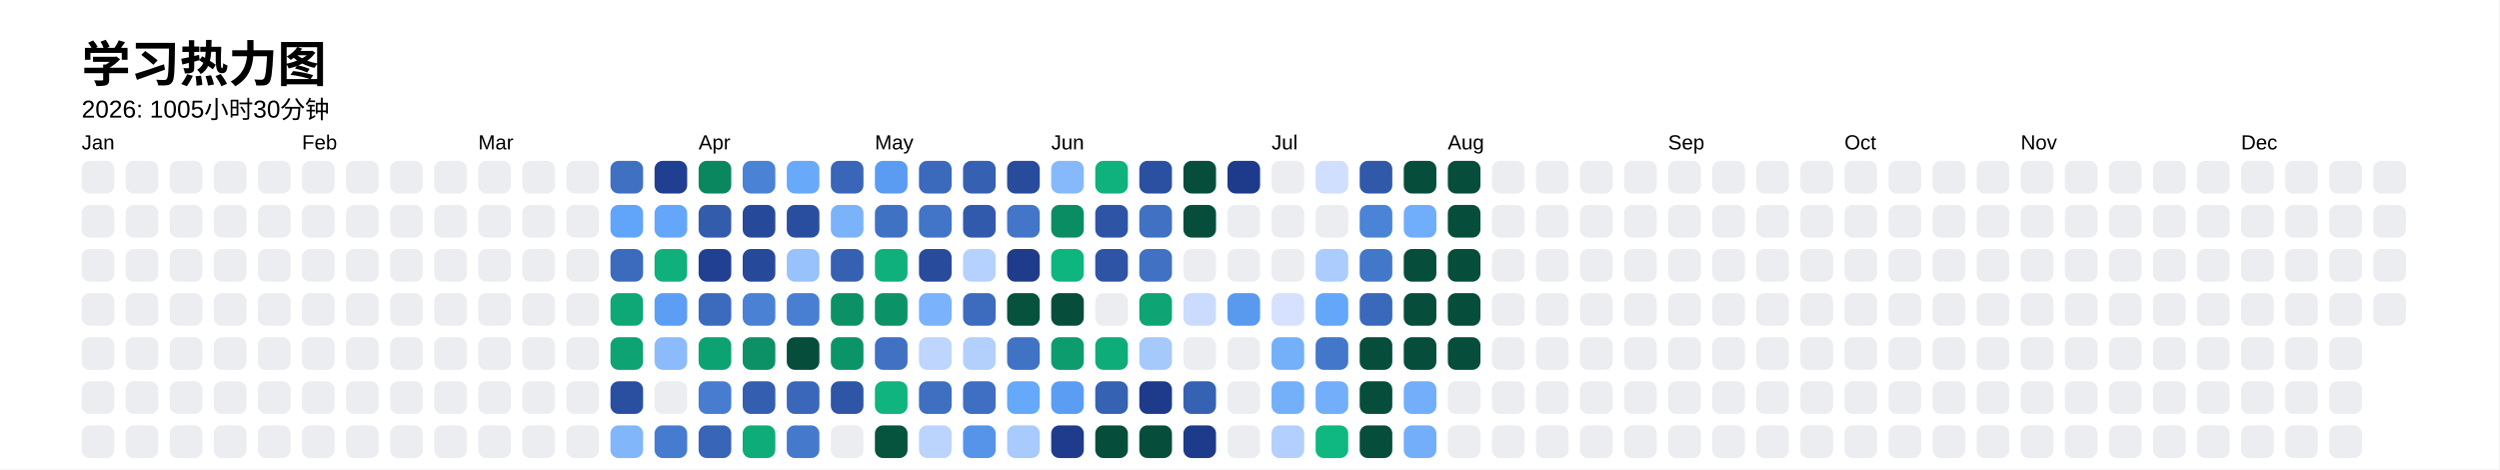
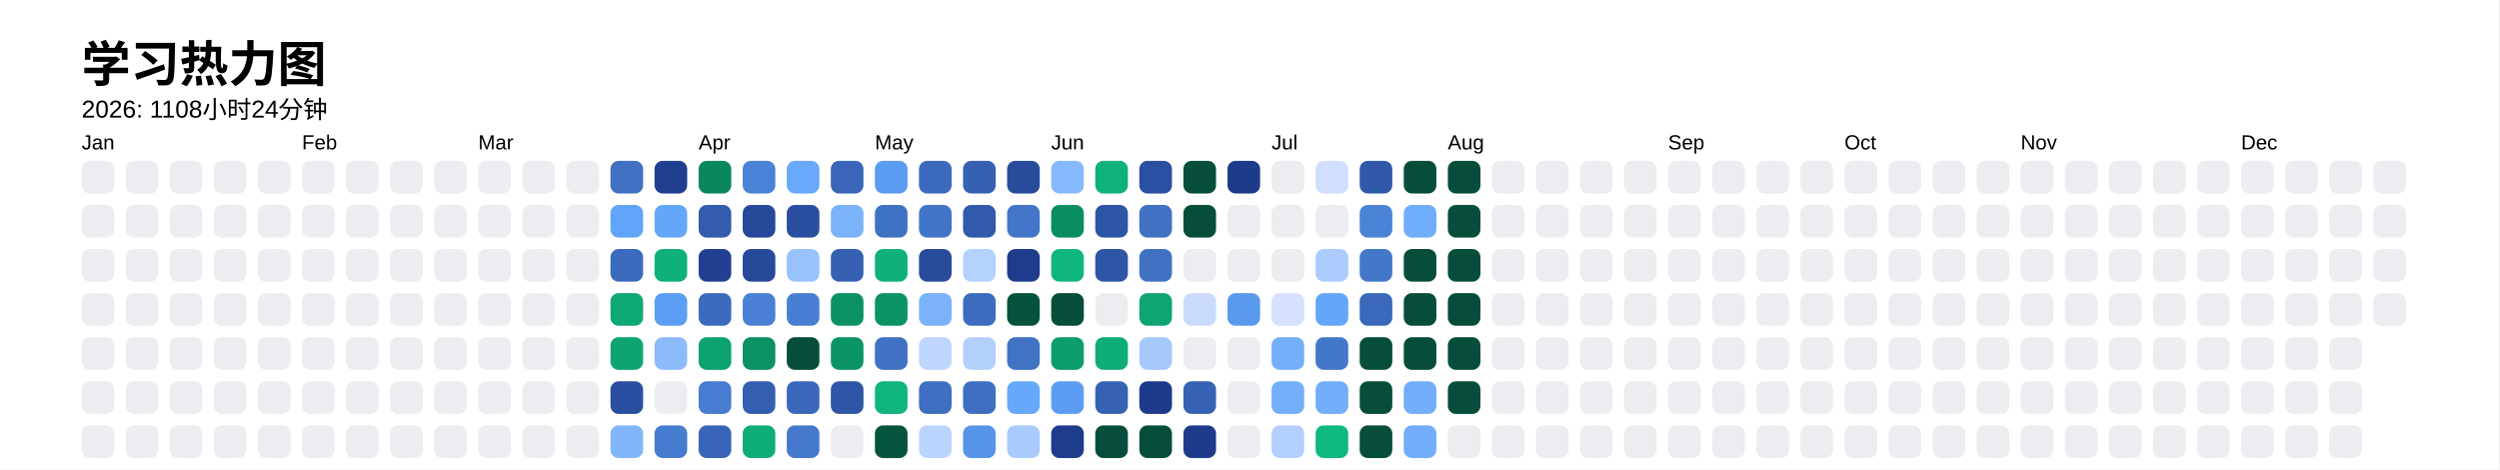
<svg xmlns="http://www.w3.org/2000/svg" style="background-color:white;" baseProfile="full" height="57.5mm" version="1.1" viewBox="0,0,306.2,57.5" width="306.2mm">
  <defs />
  <rect fill="#FFFFFF" height="57.5" width="306.2" x="0" y="0" />
  <text fill="#000000" style="font-size:6px; font-family:Arial; font-weight:bold;" x="10" y="10">学习热力图</text>
-   <text fill="#000000" style="font-size:3px; font-family:Arial;" x="10" y="14.4">2026: 1005小时30分钟</text>
+   <text fill="#000000" style="font-size:3px; font-family:Arial;" x="10" y="14.4">2026: 1108小时24分钟</text>
  <text fill="#000000" style="font-size:2.5px; font-family:Arial" x="10" y="18.3">Jan</text>
  <rect fill="#ebedf0" height="4" rx="1" ry="1" width="4" x="10" y="19.7" />
  <rect fill="#ebedf0" height="4" rx="1" ry="1" width="4" x="10" y="25.1" />
  <rect fill="#ebedf0" height="4" rx="1" ry="1" width="4" x="10" y="30.5" />
  <rect fill="#ebedf0" height="4" rx="1" ry="1" width="4" x="10" y="35.9" />
  <rect fill="#ebedf0" height="4" rx="1" ry="1" width="4" x="10" y="41.3" />
  <rect fill="#ebedf0" height="4" rx="1" ry="1" width="4" x="10" y="46.7" />
  <rect fill="#ebedf0" height="4" rx="1" ry="1" width="4" x="10" y="52.1" />
  <rect fill="#ebedf0" height="4" rx="1" ry="1" width="4" x="15.4" y="19.7" />
  <rect fill="#ebedf0" height="4" rx="1" ry="1" width="4" x="15.4" y="25.1" />
  <rect fill="#ebedf0" height="4" rx="1" ry="1" width="4" x="15.4" y="30.5" />
  <rect fill="#ebedf0" height="4" rx="1" ry="1" width="4" x="15.4" y="35.9" />
  <rect fill="#ebedf0" height="4" rx="1" ry="1" width="4" x="15.4" y="41.3" />
  <rect fill="#ebedf0" height="4" rx="1" ry="1" width="4" x="15.4" y="46.7" />
  <rect fill="#ebedf0" height="4" rx="1" ry="1" width="4" x="15.4" y="52.1" />
  <rect fill="#ebedf0" height="4" rx="1" ry="1" width="4" x="20.8" y="19.7" />
  <rect fill="#ebedf0" height="4" rx="1" ry="1" width="4" x="20.8" y="25.1" />
  <rect fill="#ebedf0" height="4" rx="1" ry="1" width="4" x="20.8" y="30.5" />
  <rect fill="#ebedf0" height="4" rx="1" ry="1" width="4" x="20.8" y="35.9" />
  <rect fill="#ebedf0" height="4" rx="1" ry="1" width="4" x="20.8" y="41.3" />
  <rect fill="#ebedf0" height="4" rx="1" ry="1" width="4" x="20.8" y="46.7" />
  <rect fill="#ebedf0" height="4" rx="1" ry="1" width="4" x="20.8" y="52.1" />
  <rect fill="#ebedf0" height="4" rx="1" ry="1" width="4" x="26.2" y="19.7" />
  <rect fill="#ebedf0" height="4" rx="1" ry="1" width="4" x="26.2" y="25.1" />
  <rect fill="#ebedf0" height="4" rx="1" ry="1" width="4" x="26.2" y="30.5" />
  <rect fill="#ebedf0" height="4" rx="1" ry="1" width="4" x="26.2" y="35.9" />
  <rect fill="#ebedf0" height="4" rx="1" ry="1" width="4" x="26.2" y="41.3" />
  <rect fill="#ebedf0" height="4" rx="1" ry="1" width="4" x="26.2" y="46.7" />
  <rect fill="#ebedf0" height="4" rx="1" ry="1" width="4" x="26.2" y="52.1" />
  <rect fill="#ebedf0" height="4" rx="1" ry="1" width="4" x="31.6" y="19.7" />
  <rect fill="#ebedf0" height="4" rx="1" ry="1" width="4" x="31.6" y="25.1" />
  <rect fill="#ebedf0" height="4" rx="1" ry="1" width="4" x="31.6" y="30.5" />
  <rect fill="#ebedf0" height="4" rx="1" ry="1" width="4" x="31.6" y="35.9" />
  <rect fill="#ebedf0" height="4" rx="1" ry="1" width="4" x="31.6" y="41.3" />
  <rect fill="#ebedf0" height="4" rx="1" ry="1" width="4" x="31.6" y="46.7" />
  <rect fill="#ebedf0" height="4" rx="1" ry="1" width="4" x="31.6" y="52.1" />
  <text fill="#000000" style="font-size:2.5px; font-family:Arial" x="37.0" y="18.3">Feb</text>
  <rect fill="#ebedf0" height="4" rx="1" ry="1" width="4" x="37.0" y="19.7" />
  <rect fill="#ebedf0" height="4" rx="1" ry="1" width="4" x="37.0" y="25.1" />
  <rect fill="#ebedf0" height="4" rx="1" ry="1" width="4" x="37.0" y="30.5" />
  <rect fill="#ebedf0" height="4" rx="1" ry="1" width="4" x="37.0" y="35.9" />
  <rect fill="#ebedf0" height="4" rx="1" ry="1" width="4" x="37.0" y="41.3" />
  <rect fill="#ebedf0" height="4" rx="1" ry="1" width="4" x="37.0" y="46.7" />
  <rect fill="#ebedf0" height="4" rx="1" ry="1" width="4" x="37.0" y="52.1" />
  <rect fill="#ebedf0" height="4" rx="1" ry="1" width="4" x="42.4" y="19.7" />
  <rect fill="#ebedf0" height="4" rx="1" ry="1" width="4" x="42.4" y="25.1" />
  <rect fill="#ebedf0" height="4" rx="1" ry="1" width="4" x="42.4" y="30.5" />
  <rect fill="#ebedf0" height="4" rx="1" ry="1" width="4" x="42.4" y="35.9" />
  <rect fill="#ebedf0" height="4" rx="1" ry="1" width="4" x="42.4" y="41.3" />
  <rect fill="#ebedf0" height="4" rx="1" ry="1" width="4" x="42.4" y="46.7" />
  <rect fill="#ebedf0" height="4" rx="1" ry="1" width="4" x="42.4" y="52.1" />
  <rect fill="#ebedf0" height="4" rx="1" ry="1" width="4" x="47.8" y="19.7" />
  <rect fill="#ebedf0" height="4" rx="1" ry="1" width="4" x="47.8" y="25.1" />
  <rect fill="#ebedf0" height="4" rx="1" ry="1" width="4" x="47.8" y="30.5" />
  <rect fill="#ebedf0" height="4" rx="1" ry="1" width="4" x="47.8" y="35.9" />
  <rect fill="#ebedf0" height="4" rx="1" ry="1" width="4" x="47.8" y="41.3" />
  <rect fill="#ebedf0" height="4" rx="1" ry="1" width="4" x="47.8" y="46.7" />
  <rect fill="#ebedf0" height="4" rx="1" ry="1" width="4" x="47.8" y="52.1" />
  <rect fill="#ebedf0" height="4" rx="1" ry="1" width="4" x="53.2" y="19.7" />
  <rect fill="#ebedf0" height="4" rx="1" ry="1" width="4" x="53.2" y="25.1" />
  <rect fill="#ebedf0" height="4" rx="1" ry="1" width="4" x="53.2" y="30.5" />
  <rect fill="#ebedf0" height="4" rx="1" ry="1" width="4" x="53.2" y="35.9" />
  <rect fill="#ebedf0" height="4" rx="1" ry="1" width="4" x="53.2" y="41.3" />
  <rect fill="#ebedf0" height="4" rx="1" ry="1" width="4" x="53.2" y="46.7" />
  <rect fill="#ebedf0" height="4" rx="1" ry="1" width="4" x="53.2" y="52.1" />
  <text fill="#000000" style="font-size:2.5px; font-family:Arial" x="58.6" y="18.3">Mar</text>
  <rect fill="#ebedf0" height="4" rx="1" ry="1" width="4" x="58.6" y="19.7" />
  <rect fill="#ebedf0" height="4" rx="1" ry="1" width="4" x="58.6" y="25.1" />
  <rect fill="#ebedf0" height="4" rx="1" ry="1" width="4" x="58.6" y="30.5" />
  <rect fill="#ebedf0" height="4" rx="1" ry="1" width="4" x="58.6" y="35.9" />
  <rect fill="#ebedf0" height="4" rx="1" ry="1" width="4" x="58.6" y="41.3" />
  <rect fill="#ebedf0" height="4" rx="1" ry="1" width="4" x="58.6" y="46.7" />
  <rect fill="#ebedf0" height="4" rx="1" ry="1" width="4" x="58.6" y="52.1" />
  <rect fill="#ebedf0" height="4" rx="1" ry="1" width="4" x="64" y="19.7" />
  <rect fill="#ebedf0" height="4" rx="1" ry="1" width="4" x="64" y="25.1" />
  <rect fill="#ebedf0" height="4" rx="1" ry="1" width="4" x="64" y="30.5" />
  <rect fill="#ebedf0" height="4" rx="1" ry="1" width="4" x="64" y="35.9" />
  <rect fill="#ebedf0" height="4" rx="1" ry="1" width="4" x="64" y="41.3" />
  <rect fill="#ebedf0" height="4" rx="1" ry="1" width="4" x="64" y="46.7" />
  <rect fill="#ebedf0" height="4" rx="1" ry="1" width="4" x="64" y="52.1" />
  <rect fill="#ebedf0" height="4" rx="1" ry="1" width="4" x="69.4" y="19.7" />
  <rect fill="#ebedf0" height="4" rx="1" ry="1" width="4" x="69.4" y="25.1" />
  <rect fill="#ebedf0" height="4" rx="1" ry="1" width="4" x="69.4" y="30.5" />
  <rect fill="#ebedf0" height="4" rx="1" ry="1" width="4" x="69.4" y="35.9" />
  <rect fill="#ebedf0" height="4" rx="1" ry="1" width="4" x="69.4" y="41.3" />
  <rect fill="#ebedf0" height="4" rx="1" ry="1" width="4" x="69.4" y="46.7" />
  <rect fill="#ebedf0" height="4" rx="1" ry="1" width="4" x="69.4" y="52.1" />
  <rect fill="#3f70c2" height="4" rx="1" ry="1" width="4" x="74.8" y="19.7" />
  <rect fill="#60a5fa" height="4" rx="1" ry="1" width="4" x="74.8" y="25.1" />
  <rect fill="#3c6bbd" height="4" rx="1" ry="1" width="4" x="74.8" y="30.5" />
  <rect fill="#0ea876" height="4" rx="1" ry="1" width="4" x="74.8" y="35.9" />
  <rect fill="#0ea373" height="4" rx="1" ry="1" width="4" x="74.8" y="41.3" />
  <rect fill="#2b4fa0" height="4" rx="1" ry="1" width="4" x="74.8" y="46.7" />
  <rect fill="#81b6fb" height="4" rx="1" ry="1" width="4" x="74.8" y="52.1" />
  <rect fill="#213f90" height="4" rx="1" ry="1" width="4" x="80.2" y="19.7" />
  <rect fill="#64a7fa" height="4" rx="1" ry="1" width="4" x="80.2" y="25.1" />
  <rect fill="#0fb07b" height="4" rx="1" ry="1" width="4" x="80.2" y="30.5" />
  <rect fill="#5c9ef3" height="4" rx="1" ry="1" width="4" x="80.2" y="35.9" />
  <rect fill="#8cbbfb" height="4" rx="1" ry="1" width="4" x="80.2" y="41.3" />
  <rect fill="#ebedf0" height="4" rx="1" ry="1" width="4" x="80.2" y="46.7" />
  <rect fill="#467ccf" height="4" rx="1" ry="1" width="4" x="80.2" y="52.1" />
  <text fill="#000000" style="font-size:2.5px; font-family:Arial" x="85.6" y="18.3">Apr</text>
  <rect fill="#0b8760" height="4" rx="1" ry="1" width="4" x="85.6" y="19.7" />
  <rect fill="#335cad" height="4" rx="1" ry="1" width="4" x="85.6" y="25.1" />
  <rect fill="#224091" height="4" rx="1" ry="1" width="4" x="85.6" y="30.5" />
  <rect fill="#3c6bbe" height="4" rx="1" ry="1" width="4" x="85.6" y="35.9" />
  <rect fill="#0da272" height="4" rx="1" ry="1" width="4" x="85.6" y="41.3" />
  <rect fill="#477cd0" height="4" rx="1" ry="1" width="4" x="85.6" y="46.7" />
  <rect fill="#3865b7" height="4" rx="1" ry="1" width="4" x="85.6" y="52.1" />
  <rect fill="#4a82d5" height="4" rx="1" ry="1" width="4" x="91" y="19.7" />
  <rect fill="#274999" height="4" rx="1" ry="1" width="4" x="91" y="25.1" />
  <rect fill="#27499a" height="4" rx="1" ry="1" width="4" x="91" y="30.5" />
  <rect fill="#4a81d5" height="4" rx="1" ry="1" width="4" x="91" y="35.9" />
  <rect fill="#0c9167" height="4" rx="1" ry="1" width="4" x="91" y="41.3" />
  <rect fill="#345fb0" height="4" rx="1" ry="1" width="4" x="91" y="46.7" />
  <rect fill="#0eac79" height="4" rx="1" ry="1" width="4" x="91" y="52.1" />
  <rect fill="#68a9fa" height="4" rx="1" ry="1" width="4" x="96.4" y="19.7" />
  <rect fill="#2a4e9f" height="4" rx="1" ry="1" width="4" x="96.4" y="25.1" />
  <rect fill="#98c2fc" height="4" rx="1" ry="1" width="4" x="96.4" y="30.5" />
  <rect fill="#487fd2" height="4" rx="1" ry="1" width="4" x="96.4" y="35.9" />
  <rect fill="#064e3b" height="4" rx="1" ry="1" width="4" x="96.4" y="41.3" />
  <rect fill="#3a67ba" height="4" rx="1" ry="1" width="4" x="96.4" y="46.7" />
  <rect fill="#4579cc" height="4" rx="1" ry="1" width="4" x="96.4" y="52.1" />
  <rect fill="#3966b8" height="4" rx="1" ry="1" width="4" x="101.8" y="19.7" />
  <rect fill="#7bb3fb" height="4" rx="1" ry="1" width="4" x="101.8" y="25.1" />
  <rect fill="#3661b3" height="4" rx="1" ry="1" width="4" x="101.8" y="30.5" />
  <rect fill="#0c9167" height="4" rx="1" ry="1" width="4" x="101.8" y="35.9" />
  <rect fill="#0c9469" height="4" rx="1" ry="1" width="4" x="101.8" y="41.3" />
  <rect fill="#2e55a6" height="4" rx="1" ry="1" width="4" x="101.8" y="46.7" />
  <rect fill="#ebedf0" height="4" rx="1" ry="1" width="4" x="101.8" y="52.1" />
  <text fill="#000000" style="font-size:2.5px; font-family:Arial" x="107.2" y="18.3">May</text>
  <rect fill="#5a9cf1" height="4" rx="1" ry="1" width="4" x="107.2" y="19.7" />
  <rect fill="#4072c4" height="4" rx="1" ry="1" width="4" x="107.2" y="25.1" />
  <rect fill="#0fb07b" height="4" rx="1" ry="1" width="4" x="107.2" y="30.5" />
  <rect fill="#0c9267" height="4" rx="1" ry="1" width="4" x="107.2" y="35.9" />
  <rect fill="#4071c3" height="4" rx="1" ry="1" width="4" x="107.2" y="41.3" />
  <rect fill="#0fb47e" height="4" rx="1" ry="1" width="4" x="107.2" y="46.7" />
  <rect fill="#06533e" height="4" rx="1" ry="1" width="4" x="107.2" y="52.1" />
  <rect fill="#3b6abc" height="4" rx="1" ry="1" width="4" x="112.6" y="19.7" />
  <rect fill="#4275c8" height="4" rx="1" ry="1" width="4" x="112.6" y="25.1" />
  <rect fill="#284b9c" height="4" rx="1" ry="1" width="4" x="112.6" y="30.5" />
  <rect fill="#7ab2fb" height="4" rx="1" ry="1" width="4" x="112.6" y="35.9" />
  <rect fill="#bed5fd" height="4" rx="1" ry="1" width="4" x="112.6" y="41.3" />
  <rect fill="#3e6fc1" height="4" rx="1" ry="1" width="4" x="112.6" y="46.7" />
  <rect fill="#bbd4fd" height="4" rx="1" ry="1" width="4" x="112.6" y="52.1" />
  <rect fill="#3661b3" height="4" rx="1" ry="1" width="4" x="118" y="19.7" />
  <rect fill="#325aac" height="4" rx="1" ry="1" width="4" x="118" y="25.1" />
  <rect fill="#b5d1fd" height="4" rx="1" ry="1" width="4" x="118" y="30.5" />
  <rect fill="#3d6cbe" height="4" rx="1" ry="1" width="4" x="118" y="35.9" />
  <rect fill="#b3d0fd" height="4" rx="1" ry="1" width="4" x="118" y="41.3" />
  <rect fill="#3f6fc2" height="4" rx="1" ry="1" width="4" x="118" y="46.7" />
  <rect fill="#5694e9" height="4" rx="1" ry="1" width="4" x="118" y="52.1" />
  <rect fill="#284b9c" height="4" rx="1" ry="1" width="4" x="123.4" y="19.7" />
  <rect fill="#4376c9" height="4" rx="1" ry="1" width="4" x="123.4" y="25.1" />
  <rect fill="#1f3b8b" height="4" rx="1" ry="1" width="4" x="123.4" y="30.5" />
  <rect fill="#06523d" height="4" rx="1" ry="1" width="4" x="123.4" y="35.9" />
  <rect fill="#4173c5" height="4" rx="1" ry="1" width="4" x="123.4" y="41.3" />
  <rect fill="#66a8fa" height="4" rx="1" ry="1" width="4" x="123.4" y="46.7" />
  <rect fill="#a8cafc" height="4" rx="1" ry="1" width="4" x="123.4" y="52.1" />
  <text fill="#000000" style="font-size:2.5px; font-family:Arial" x="128.8" y="18.3">Jun</text>
  <rect fill="#86b9fb" height="4" rx="1" ry="1" width="4" x="128.8" y="19.7" />
  <rect fill="#0b8d64" height="4" rx="1" ry="1" width="4" x="128.8" y="25.1" />
  <rect fill="#0fb57e" height="4" rx="1" ry="1" width="4" x="128.8" y="30.5" />
  <rect fill="#064e3b" height="4" rx="1" ry="1" width="4" x="128.8" y="35.9" />
  <rect fill="#0d9c6e" height="4" rx="1" ry="1" width="4" x="128.8" y="41.3" />
  <rect fill="#5b9df2" height="4" rx="1" ry="1" width="4" x="128.8" y="46.7" />
  <rect fill="#1f3c8c" height="4" rx="1" ry="1" width="4" x="128.8" y="52.1" />
  <rect fill="#0fb17c" height="4" rx="1" ry="1" width="4" x="134.2" y="19.7" />
  <rect fill="#2e54a5" height="4" rx="1" ry="1" width="4" x="134.2" y="25.1" />
  <rect fill="#2e54a6" height="4" rx="1" ry="1" width="4" x="134.2" y="30.5" />
  <rect fill="#ebedf0" height="4" rx="1" ry="1" width="4" x="134.2" y="35.9" />
  <rect fill="#0eac78" height="4" rx="1" ry="1" width="4" x="134.2" y="41.3" />
  <rect fill="#3662b4" height="4" rx="1" ry="1" width="4" x="134.2" y="46.7" />
  <rect fill="#064e3b" height="4" rx="1" ry="1" width="4" x="134.2" y="52.1" />
  <rect fill="#2c50a1" height="4" rx="1" ry="1" width="4" x="139.6" y="19.7" />
  <rect fill="#4071c3" height="4" rx="1" ry="1" width="4" x="139.6" y="25.1" />
  <rect fill="#4071c3" height="4" rx="1" ry="1" width="4" x="139.6" y="30.5" />
  <rect fill="#0ea473" height="4" rx="1" ry="1" width="4" x="139.6" y="35.9" />
  <rect fill="#a6c9fc" height="4" rx="1" ry="1" width="4" x="139.6" y="41.3" />
  <rect fill="#1e3a8a" height="4" rx="1" ry="1" width="4" x="139.6" y="46.7" />
  <rect fill="#064e3b" height="4" rx="1" ry="1" width="4" x="139.6" y="52.1" />
  <rect fill="#064e3b" height="4" rx="1" ry="1" width="4" x="145" y="19.7" />
  <rect fill="#064e3b" height="4" rx="1" ry="1" width="4" x="145" y="25.1" />
  <rect fill="#ebedf0" height="4" rx="1" ry="1" width="4" x="145" y="30.5" />
  <rect fill="#cadbfe" height="4" rx="1" ry="1" width="4" x="145" y="35.9" />
  <rect fill="#ebedf0" height="4" rx="1" ry="1" width="4" x="145" y="41.3" />
  <rect fill="#3662b4" height="4" rx="1" ry="1" width="4" x="145" y="46.7" />
  <rect fill="#1e3b8b" height="4" rx="1" ry="1" width="4" x="145" y="52.1" />
  <rect fill="#1e3b8b" height="4" rx="1" ry="1" width="4" x="150.4" y="19.7" />
  <rect fill="#ebedf0" height="4" rx="1" ry="1" width="4" x="150.4" y="25.1" />
  <rect fill="#ebedf0" height="4" rx="1" ry="1" width="4" x="150.4" y="30.5" />
  <rect fill="#599aef" height="4" rx="1" ry="1" width="4" x="150.4" y="35.9" />
  <rect fill="#ebedf0" height="4" rx="1" ry="1" width="4" x="150.4" y="41.3" />
  <rect fill="#ebedf0" height="4" rx="1" ry="1" width="4" x="150.4" y="46.7" />
  <rect fill="#ebedf0" height="4" rx="1" ry="1" width="4" x="150.4" y="52.1" />
  <text fill="#000000" style="font-size:2.5px; font-family:Arial" x="155.8" y="18.3">Jul</text>
  <rect fill="#ebedf0" height="4" rx="1" ry="1" width="4" x="155.8" y="19.7" />
  <rect fill="#ebedf0" height="4" rx="1" ry="1" width="4" x="155.8" y="25.1" />
  <rect fill="#ebedf0" height="4" rx="1" ry="1" width="4" x="155.8" y="30.5" />
  <rect fill="#d5e1fe" height="4" rx="1" ry="1" width="4" x="155.8" y="35.9" />
  <rect fill="#74affa" height="4" rx="1" ry="1" width="4" x="155.8" y="41.3" />
  <rect fill="#74affa" height="4" rx="1" ry="1" width="4" x="155.8" y="46.7" />
  <rect fill="#b3cffd" height="4" rx="1" ry="1" width="4" x="155.8" y="52.1" />
  <rect fill="#d0dffe" height="4" rx="1" ry="1" width="4" x="161.2" y="19.7" />
  <rect fill="#ebedf0" height="4" rx="1" ry="1" width="4" x="161.2" y="25.1" />
  <rect fill="#acccfd" height="4" rx="1" ry="1" width="4" x="161.2" y="30.5" />
  <rect fill="#63a6fa" height="4" rx="1" ry="1" width="4" x="161.2" y="35.9" />
  <rect fill="#4377ca" height="4" rx="1" ry="1" width="4" x="161.2" y="41.3" />
  <rect fill="#72aefa" height="4" rx="1" ry="1" width="4" x="161.2" y="46.7" />
  <rect fill="#0fb880" height="4" rx="1" ry="1" width="4" x="161.2" y="52.1" />
  <rect fill="#3159aa" height="4" rx="1" ry="1" width="4" x="166.6" y="19.7" />
  <rect fill="#4b83d7" height="4" rx="1" ry="1" width="4" x="166.6" y="25.1" />
  <rect fill="#4377ca" height="4" rx="1" ry="1" width="4" x="166.6" y="30.5" />
  <rect fill="#3a68ba" height="4" rx="1" ry="1" width="4" x="166.6" y="35.9" />
  <rect fill="#064e3b" height="4" rx="1" ry="1" width="4" x="166.6" y="41.3" />
  <rect fill="#064e3b" height="4" rx="1" ry="1" width="4" x="166.6" y="46.7" />
  <rect fill="#064e3b" height="4" rx="1" ry="1" width="4" x="166.6" y="52.1" />
  <rect fill="#064e3b" height="4" rx="1" ry="1" width="4" x="172" y="19.7" />
  <rect fill="#70adfa" height="4" rx="1" ry="1" width="4" x="172" y="25.1" />
  <rect fill="#064e3b" height="4" rx="1" ry="1" width="4" x="172" y="30.5" />
  <rect fill="#064e3b" height="4" rx="1" ry="1" width="4" x="172" y="35.9" />
  <rect fill="#064e3b" height="4" rx="1" ry="1" width="4" x="172" y="41.3" />
  <rect fill="#72aefa" height="4" rx="1" ry="1" width="4" x="172" y="46.7" />
  <rect fill="#72aefa" height="4" rx="1" ry="1" width="4" x="172" y="52.1" />
  <text fill="#000000" style="font-size:2.5px; font-family:Arial" x="177.4" y="18.3">Aug</text>
  <rect fill="#064e3b" height="4" rx="1" ry="1" width="4" x="177.4" y="19.7" />
  <rect fill="#064e3b" height="4" rx="1" ry="1" width="4" x="177.4" y="25.1" />
  <rect fill="#064e3b" height="4" rx="1" ry="1" width="4" x="177.4" y="30.5" />
  <rect fill="#064e3b" height="4" rx="1" ry="1" width="4" x="177.4" y="35.9" />
  <rect fill="#064e3b" height="4" rx="1" ry="1" width="4" x="177.4" y="41.3" />
-   <rect fill="#ebedf0" height="4" rx="1" ry="1" width="4" x="177.4" y="46.7" />
+   <rect fill="#064e3b" height="4" rx="1" ry="1" width="4" x="177.4" y="46.7" />
  <rect fill="#ebedf0" height="4" rx="1" ry="1" width="4" x="177.4" y="52.1" />
  <rect fill="#ebedf0" height="4" rx="1" ry="1" width="4" x="182.8" y="19.7" />
  <rect fill="#ebedf0" height="4" rx="1" ry="1" width="4" x="182.8" y="25.1" />
  <rect fill="#ebedf0" height="4" rx="1" ry="1" width="4" x="182.8" y="30.5" />
  <rect fill="#ebedf0" height="4" rx="1" ry="1" width="4" x="182.8" y="35.9" />
  <rect fill="#ebedf0" height="4" rx="1" ry="1" width="4" x="182.8" y="41.3" />
  <rect fill="#ebedf0" height="4" rx="1" ry="1" width="4" x="182.8" y="46.7" />
  <rect fill="#ebedf0" height="4" rx="1" ry="1" width="4" x="182.8" y="52.1" />
  <rect fill="#ebedf0" height="4" rx="1" ry="1" width="4" x="188.2" y="19.7" />
  <rect fill="#ebedf0" height="4" rx="1" ry="1" width="4" x="188.2" y="25.1" />
  <rect fill="#ebedf0" height="4" rx="1" ry="1" width="4" x="188.2" y="30.5" />
  <rect fill="#ebedf0" height="4" rx="1" ry="1" width="4" x="188.2" y="35.9" />
  <rect fill="#ebedf0" height="4" rx="1" ry="1" width="4" x="188.2" y="41.3" />
  <rect fill="#ebedf0" height="4" rx="1" ry="1" width="4" x="188.2" y="46.7" />
  <rect fill="#ebedf0" height="4" rx="1" ry="1" width="4" x="188.2" y="52.1" />
  <rect fill="#ebedf0" height="4" rx="1" ry="1" width="4" x="193.6" y="19.7" />
  <rect fill="#ebedf0" height="4" rx="1" ry="1" width="4" x="193.6" y="25.1" />
  <rect fill="#ebedf0" height="4" rx="1" ry="1" width="4" x="193.6" y="30.5" />
  <rect fill="#ebedf0" height="4" rx="1" ry="1" width="4" x="193.6" y="35.9" />
  <rect fill="#ebedf0" height="4" rx="1" ry="1" width="4" x="193.6" y="41.3" />
  <rect fill="#ebedf0" height="4" rx="1" ry="1" width="4" x="193.6" y="46.7" />
  <rect fill="#ebedf0" height="4" rx="1" ry="1" width="4" x="193.6" y="52.1" />
  <rect fill="#ebedf0" height="4" rx="1" ry="1" width="4" x="199" y="19.7" />
  <rect fill="#ebedf0" height="4" rx="1" ry="1" width="4" x="199" y="25.1" />
  <rect fill="#ebedf0" height="4" rx="1" ry="1" width="4" x="199" y="30.5" />
  <rect fill="#ebedf0" height="4" rx="1" ry="1" width="4" x="199" y="35.9" />
  <rect fill="#ebedf0" height="4" rx="1" ry="1" width="4" x="199" y="41.3" />
  <rect fill="#ebedf0" height="4" rx="1" ry="1" width="4" x="199" y="46.7" />
  <rect fill="#ebedf0" height="4" rx="1" ry="1" width="4" x="199" y="52.1" />
  <text fill="#000000" style="font-size:2.5px; font-family:Arial" x="204.4" y="18.3">Sep</text>
  <rect fill="#ebedf0" height="4" rx="1" ry="1" width="4" x="204.4" y="19.7" />
  <rect fill="#ebedf0" height="4" rx="1" ry="1" width="4" x="204.4" y="25.1" />
  <rect fill="#ebedf0" height="4" rx="1" ry="1" width="4" x="204.4" y="30.5" />
  <rect fill="#ebedf0" height="4" rx="1" ry="1" width="4" x="204.4" y="35.9" />
  <rect fill="#ebedf0" height="4" rx="1" ry="1" width="4" x="204.4" y="41.3" />
  <rect fill="#ebedf0" height="4" rx="1" ry="1" width="4" x="204.4" y="46.7" />
  <rect fill="#ebedf0" height="4" rx="1" ry="1" width="4" x="204.4" y="52.1" />
  <rect fill="#ebedf0" height="4" rx="1" ry="1" width="4" x="209.8" y="19.7" />
  <rect fill="#ebedf0" height="4" rx="1" ry="1" width="4" x="209.8" y="25.1" />
  <rect fill="#ebedf0" height="4" rx="1" ry="1" width="4" x="209.8" y="30.5" />
  <rect fill="#ebedf0" height="4" rx="1" ry="1" width="4" x="209.8" y="35.9" />
  <rect fill="#ebedf0" height="4" rx="1" ry="1" width="4" x="209.8" y="41.3" />
  <rect fill="#ebedf0" height="4" rx="1" ry="1" width="4" x="209.8" y="46.7" />
  <rect fill="#ebedf0" height="4" rx="1" ry="1" width="4" x="209.8" y="52.1" />
  <rect fill="#ebedf0" height="4" rx="1" ry="1" width="4" x="215.2" y="19.7" />
  <rect fill="#ebedf0" height="4" rx="1" ry="1" width="4" x="215.2" y="25.1" />
  <rect fill="#ebedf0" height="4" rx="1" ry="1" width="4" x="215.2" y="30.5" />
  <rect fill="#ebedf0" height="4" rx="1" ry="1" width="4" x="215.2" y="35.9" />
  <rect fill="#ebedf0" height="4" rx="1" ry="1" width="4" x="215.2" y="41.3" />
  <rect fill="#ebedf0" height="4" rx="1" ry="1" width="4" x="215.2" y="46.7" />
  <rect fill="#ebedf0" height="4" rx="1" ry="1" width="4" x="215.2" y="52.1" />
  <rect fill="#ebedf0" height="4" rx="1" ry="1" width="4" x="220.6" y="19.7" />
  <rect fill="#ebedf0" height="4" rx="1" ry="1" width="4" x="220.6" y="25.1" />
  <rect fill="#ebedf0" height="4" rx="1" ry="1" width="4" x="220.6" y="30.5" />
  <rect fill="#ebedf0" height="4" rx="1" ry="1" width="4" x="220.6" y="35.9" />
  <rect fill="#ebedf0" height="4" rx="1" ry="1" width="4" x="220.6" y="41.3" />
  <rect fill="#ebedf0" height="4" rx="1" ry="1" width="4" x="220.6" y="46.7" />
  <rect fill="#ebedf0" height="4" rx="1" ry="1" width="4" x="220.6" y="52.1" />
  <text fill="#000000" style="font-size:2.5px; font-family:Arial" x="226" y="18.3">Oct</text>
  <rect fill="#ebedf0" height="4" rx="1" ry="1" width="4" x="226" y="19.7" />
  <rect fill="#ebedf0" height="4" rx="1" ry="1" width="4" x="226" y="25.1" />
  <rect fill="#ebedf0" height="4" rx="1" ry="1" width="4" x="226" y="30.5" />
  <rect fill="#ebedf0" height="4" rx="1" ry="1" width="4" x="226" y="35.9" />
  <rect fill="#ebedf0" height="4" rx="1" ry="1" width="4" x="226" y="41.3" />
  <rect fill="#ebedf0" height="4" rx="1" ry="1" width="4" x="226" y="46.7" />
  <rect fill="#ebedf0" height="4" rx="1" ry="1" width="4" x="226" y="52.1" />
  <rect fill="#ebedf0" height="4" rx="1" ry="1" width="4" x="231.4" y="19.7" />
  <rect fill="#ebedf0" height="4" rx="1" ry="1" width="4" x="231.4" y="25.1" />
  <rect fill="#ebedf0" height="4" rx="1" ry="1" width="4" x="231.4" y="30.5" />
  <rect fill="#ebedf0" height="4" rx="1" ry="1" width="4" x="231.4" y="35.9" />
  <rect fill="#ebedf0" height="4" rx="1" ry="1" width="4" x="231.4" y="41.3" />
  <rect fill="#ebedf0" height="4" rx="1" ry="1" width="4" x="231.4" y="46.7" />
  <rect fill="#ebedf0" height="4" rx="1" ry="1" width="4" x="231.4" y="52.1" />
  <rect fill="#ebedf0" height="4" rx="1" ry="1" width="4" x="236.8" y="19.7" />
  <rect fill="#ebedf0" height="4" rx="1" ry="1" width="4" x="236.8" y="25.1" />
  <rect fill="#ebedf0" height="4" rx="1" ry="1" width="4" x="236.8" y="30.5" />
  <rect fill="#ebedf0" height="4" rx="1" ry="1" width="4" x="236.8" y="35.9" />
  <rect fill="#ebedf0" height="4" rx="1" ry="1" width="4" x="236.8" y="41.3" />
  <rect fill="#ebedf0" height="4" rx="1" ry="1" width="4" x="236.8" y="46.7" />
  <rect fill="#ebedf0" height="4" rx="1" ry="1" width="4" x="236.8" y="52.1" />
  <rect fill="#ebedf0" height="4" rx="1" ry="1" width="4" x="242.2" y="19.7" />
  <rect fill="#ebedf0" height="4" rx="1" ry="1" width="4" x="242.2" y="25.1" />
  <rect fill="#ebedf0" height="4" rx="1" ry="1" width="4" x="242.2" y="30.5" />
  <rect fill="#ebedf0" height="4" rx="1" ry="1" width="4" x="242.2" y="35.9" />
  <rect fill="#ebedf0" height="4" rx="1" ry="1" width="4" x="242.2" y="41.3" />
  <rect fill="#ebedf0" height="4" rx="1" ry="1" width="4" x="242.2" y="46.7" />
  <rect fill="#ebedf0" height="4" rx="1" ry="1" width="4" x="242.2" y="52.1" />
  <text fill="#000000" style="font-size:2.5px; font-family:Arial" x="247.6" y="18.3">Nov</text>
  <rect fill="#ebedf0" height="4" rx="1" ry="1" width="4" x="247.6" y="19.7" />
  <rect fill="#ebedf0" height="4" rx="1" ry="1" width="4" x="247.6" y="25.1" />
  <rect fill="#ebedf0" height="4" rx="1" ry="1" width="4" x="247.6" y="30.5" />
  <rect fill="#ebedf0" height="4" rx="1" ry="1" width="4" x="247.6" y="35.9" />
  <rect fill="#ebedf0" height="4" rx="1" ry="1" width="4" x="247.6" y="41.3" />
  <rect fill="#ebedf0" height="4" rx="1" ry="1" width="4" x="247.6" y="46.7" />
  <rect fill="#ebedf0" height="4" rx="1" ry="1" width="4" x="247.6" y="52.1" />
  <rect fill="#ebedf0" height="4" rx="1" ry="1" width="4" x="253" y="19.7" />
  <rect fill="#ebedf0" height="4" rx="1" ry="1" width="4" x="253" y="25.1" />
  <rect fill="#ebedf0" height="4" rx="1" ry="1" width="4" x="253" y="30.5" />
  <rect fill="#ebedf0" height="4" rx="1" ry="1" width="4" x="253" y="35.9" />
  <rect fill="#ebedf0" height="4" rx="1" ry="1" width="4" x="253" y="41.3" />
  <rect fill="#ebedf0" height="4" rx="1" ry="1" width="4" x="253" y="46.7" />
  <rect fill="#ebedf0" height="4" rx="1" ry="1" width="4" x="253" y="52.1" />
  <rect fill="#ebedf0" height="4" rx="1" ry="1" width="4" x="258.4" y="19.7" />
  <rect fill="#ebedf0" height="4" rx="1" ry="1" width="4" x="258.4" y="25.1" />
  <rect fill="#ebedf0" height="4" rx="1" ry="1" width="4" x="258.4" y="30.5" />
  <rect fill="#ebedf0" height="4" rx="1" ry="1" width="4" x="258.4" y="35.9" />
  <rect fill="#ebedf0" height="4" rx="1" ry="1" width="4" x="258.4" y="41.3" />
  <rect fill="#ebedf0" height="4" rx="1" ry="1" width="4" x="258.4" y="46.7" />
  <rect fill="#ebedf0" height="4" rx="1" ry="1" width="4" x="258.4" y="52.1" />
  <rect fill="#ebedf0" height="4" rx="1" ry="1" width="4" x="263.8" y="19.7" />
  <rect fill="#ebedf0" height="4" rx="1" ry="1" width="4" x="263.8" y="25.1" />
  <rect fill="#ebedf0" height="4" rx="1" ry="1" width="4" x="263.8" y="30.5" />
  <rect fill="#ebedf0" height="4" rx="1" ry="1" width="4" x="263.8" y="35.9" />
  <rect fill="#ebedf0" height="4" rx="1" ry="1" width="4" x="263.8" y="41.3" />
  <rect fill="#ebedf0" height="4" rx="1" ry="1" width="4" x="263.8" y="46.7" />
  <rect fill="#ebedf0" height="4" rx="1" ry="1" width="4" x="263.8" y="52.1" />
  <rect fill="#ebedf0" height="4" rx="1" ry="1" width="4" x="269.2" y="19.7" />
  <rect fill="#ebedf0" height="4" rx="1" ry="1" width="4" x="269.2" y="25.1" />
  <rect fill="#ebedf0" height="4" rx="1" ry="1" width="4" x="269.2" y="30.5" />
  <rect fill="#ebedf0" height="4" rx="1" ry="1" width="4" x="269.2" y="35.9" />
  <rect fill="#ebedf0" height="4" rx="1" ry="1" width="4" x="269.2" y="41.3" />
  <rect fill="#ebedf0" height="4" rx="1" ry="1" width="4" x="269.2" y="46.7" />
  <rect fill="#ebedf0" height="4" rx="1" ry="1" width="4" x="269.2" y="52.1" />
  <text fill="#000000" style="font-size:2.5px; font-family:Arial" x="274.6" y="18.3">Dec</text>
  <rect fill="#ebedf0" height="4" rx="1" ry="1" width="4" x="274.6" y="19.7" />
  <rect fill="#ebedf0" height="4" rx="1" ry="1" width="4" x="274.6" y="25.1" />
  <rect fill="#ebedf0" height="4" rx="1" ry="1" width="4" x="274.6" y="30.5" />
  <rect fill="#ebedf0" height="4" rx="1" ry="1" width="4" x="274.6" y="35.9" />
  <rect fill="#ebedf0" height="4" rx="1" ry="1" width="4" x="274.6" y="41.3" />
  <rect fill="#ebedf0" height="4" rx="1" ry="1" width="4" x="274.6" y="46.7" />
  <rect fill="#ebedf0" height="4" rx="1" ry="1" width="4" x="274.6" y="52.1" />
  <rect fill="#ebedf0" height="4" rx="1" ry="1" width="4" x="280" y="19.7" />
  <rect fill="#ebedf0" height="4" rx="1" ry="1" width="4" x="280" y="25.1" />
  <rect fill="#ebedf0" height="4" rx="1" ry="1" width="4" x="280" y="30.5" />
  <rect fill="#ebedf0" height="4" rx="1" ry="1" width="4" x="280" y="35.9" />
  <rect fill="#ebedf0" height="4" rx="1" ry="1" width="4" x="280" y="41.3" />
  <rect fill="#ebedf0" height="4" rx="1" ry="1" width="4" x="280" y="46.7" />
  <rect fill="#ebedf0" height="4" rx="1" ry="1" width="4" x="280" y="52.1" />
  <rect fill="#ebedf0" height="4" rx="1" ry="1" width="4" x="285.4" y="19.7" />
  <rect fill="#ebedf0" height="4" rx="1" ry="1" width="4" x="285.4" y="25.1" />
  <rect fill="#ebedf0" height="4" rx="1" ry="1" width="4" x="285.4" y="30.5" />
  <rect fill="#ebedf0" height="4" rx="1" ry="1" width="4" x="285.4" y="35.9" />
  <rect fill="#ebedf0" height="4" rx="1" ry="1" width="4" x="285.4" y="41.3" />
  <rect fill="#ebedf0" height="4" rx="1" ry="1" width="4" x="285.4" y="46.7" />
  <rect fill="#ebedf0" height="4" rx="1" ry="1" width="4" x="285.4" y="52.1" />
  <rect fill="#ebedf0" height="4" rx="1" ry="1" width="4" x="290.8" y="19.7" />
  <rect fill="#ebedf0" height="4" rx="1" ry="1" width="4" x="290.8" y="25.1" />
  <rect fill="#ebedf0" height="4" rx="1" ry="1" width="4" x="290.8" y="30.5" />
  <rect fill="#ebedf0" height="4" rx="1" ry="1" width="4" x="290.8" y="35.9" />
</svg>
